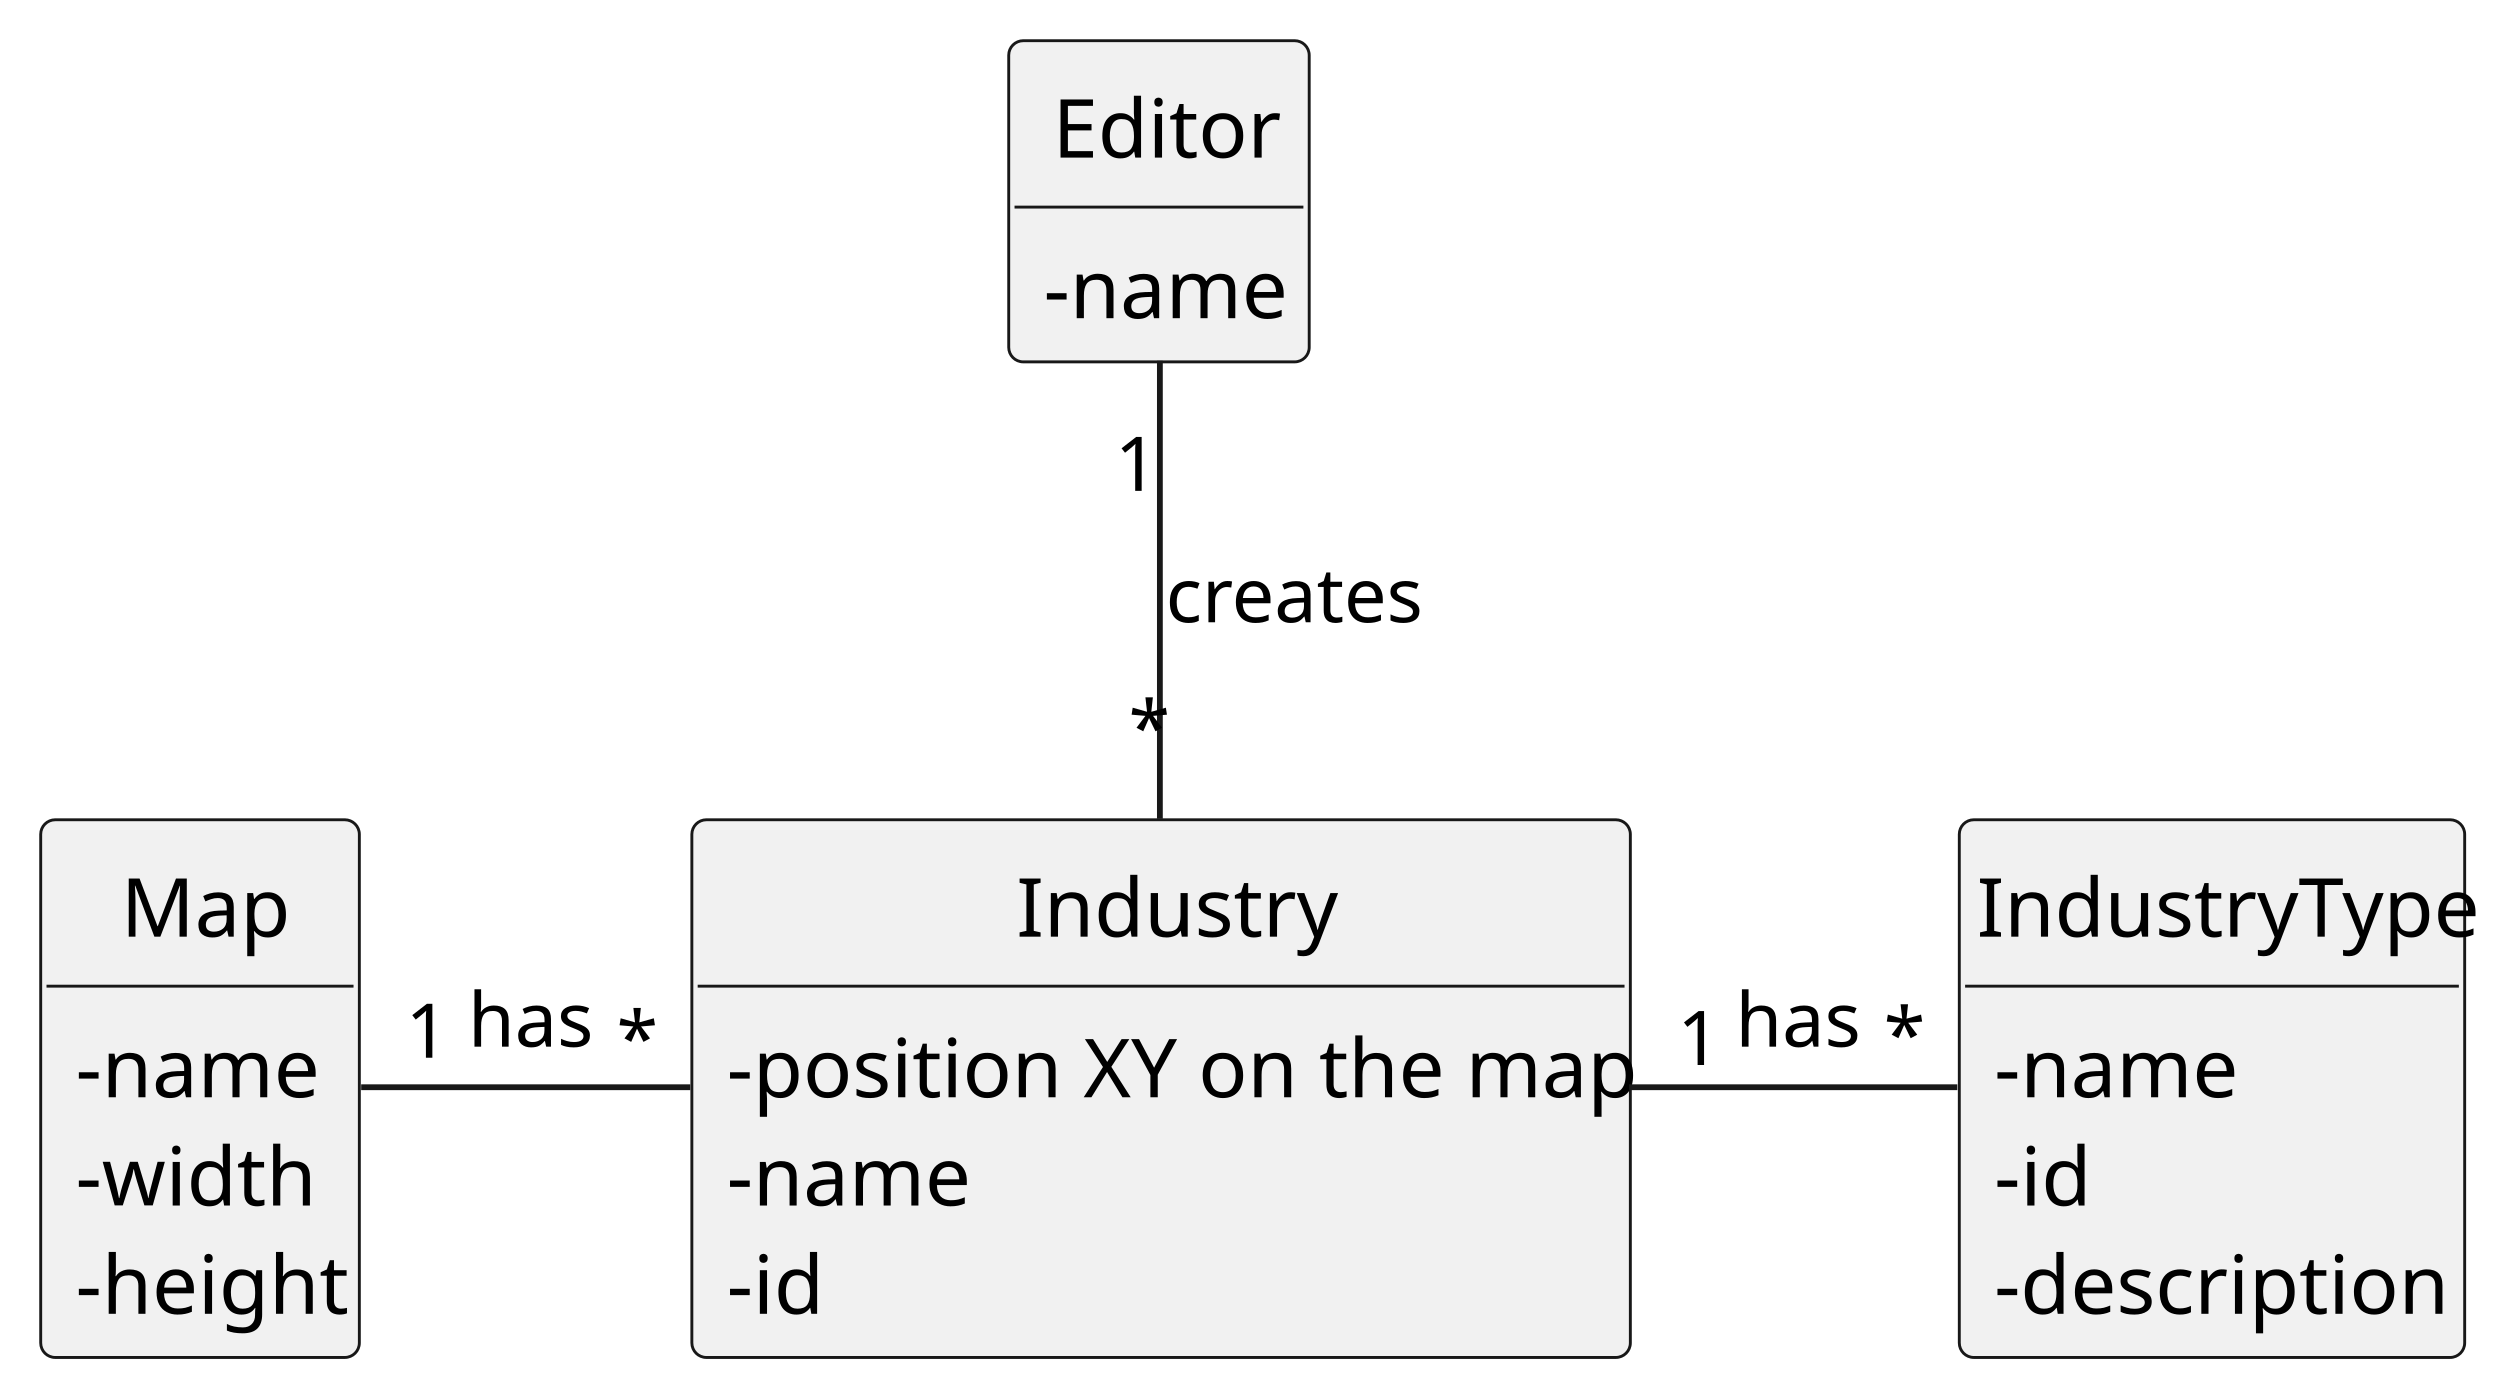
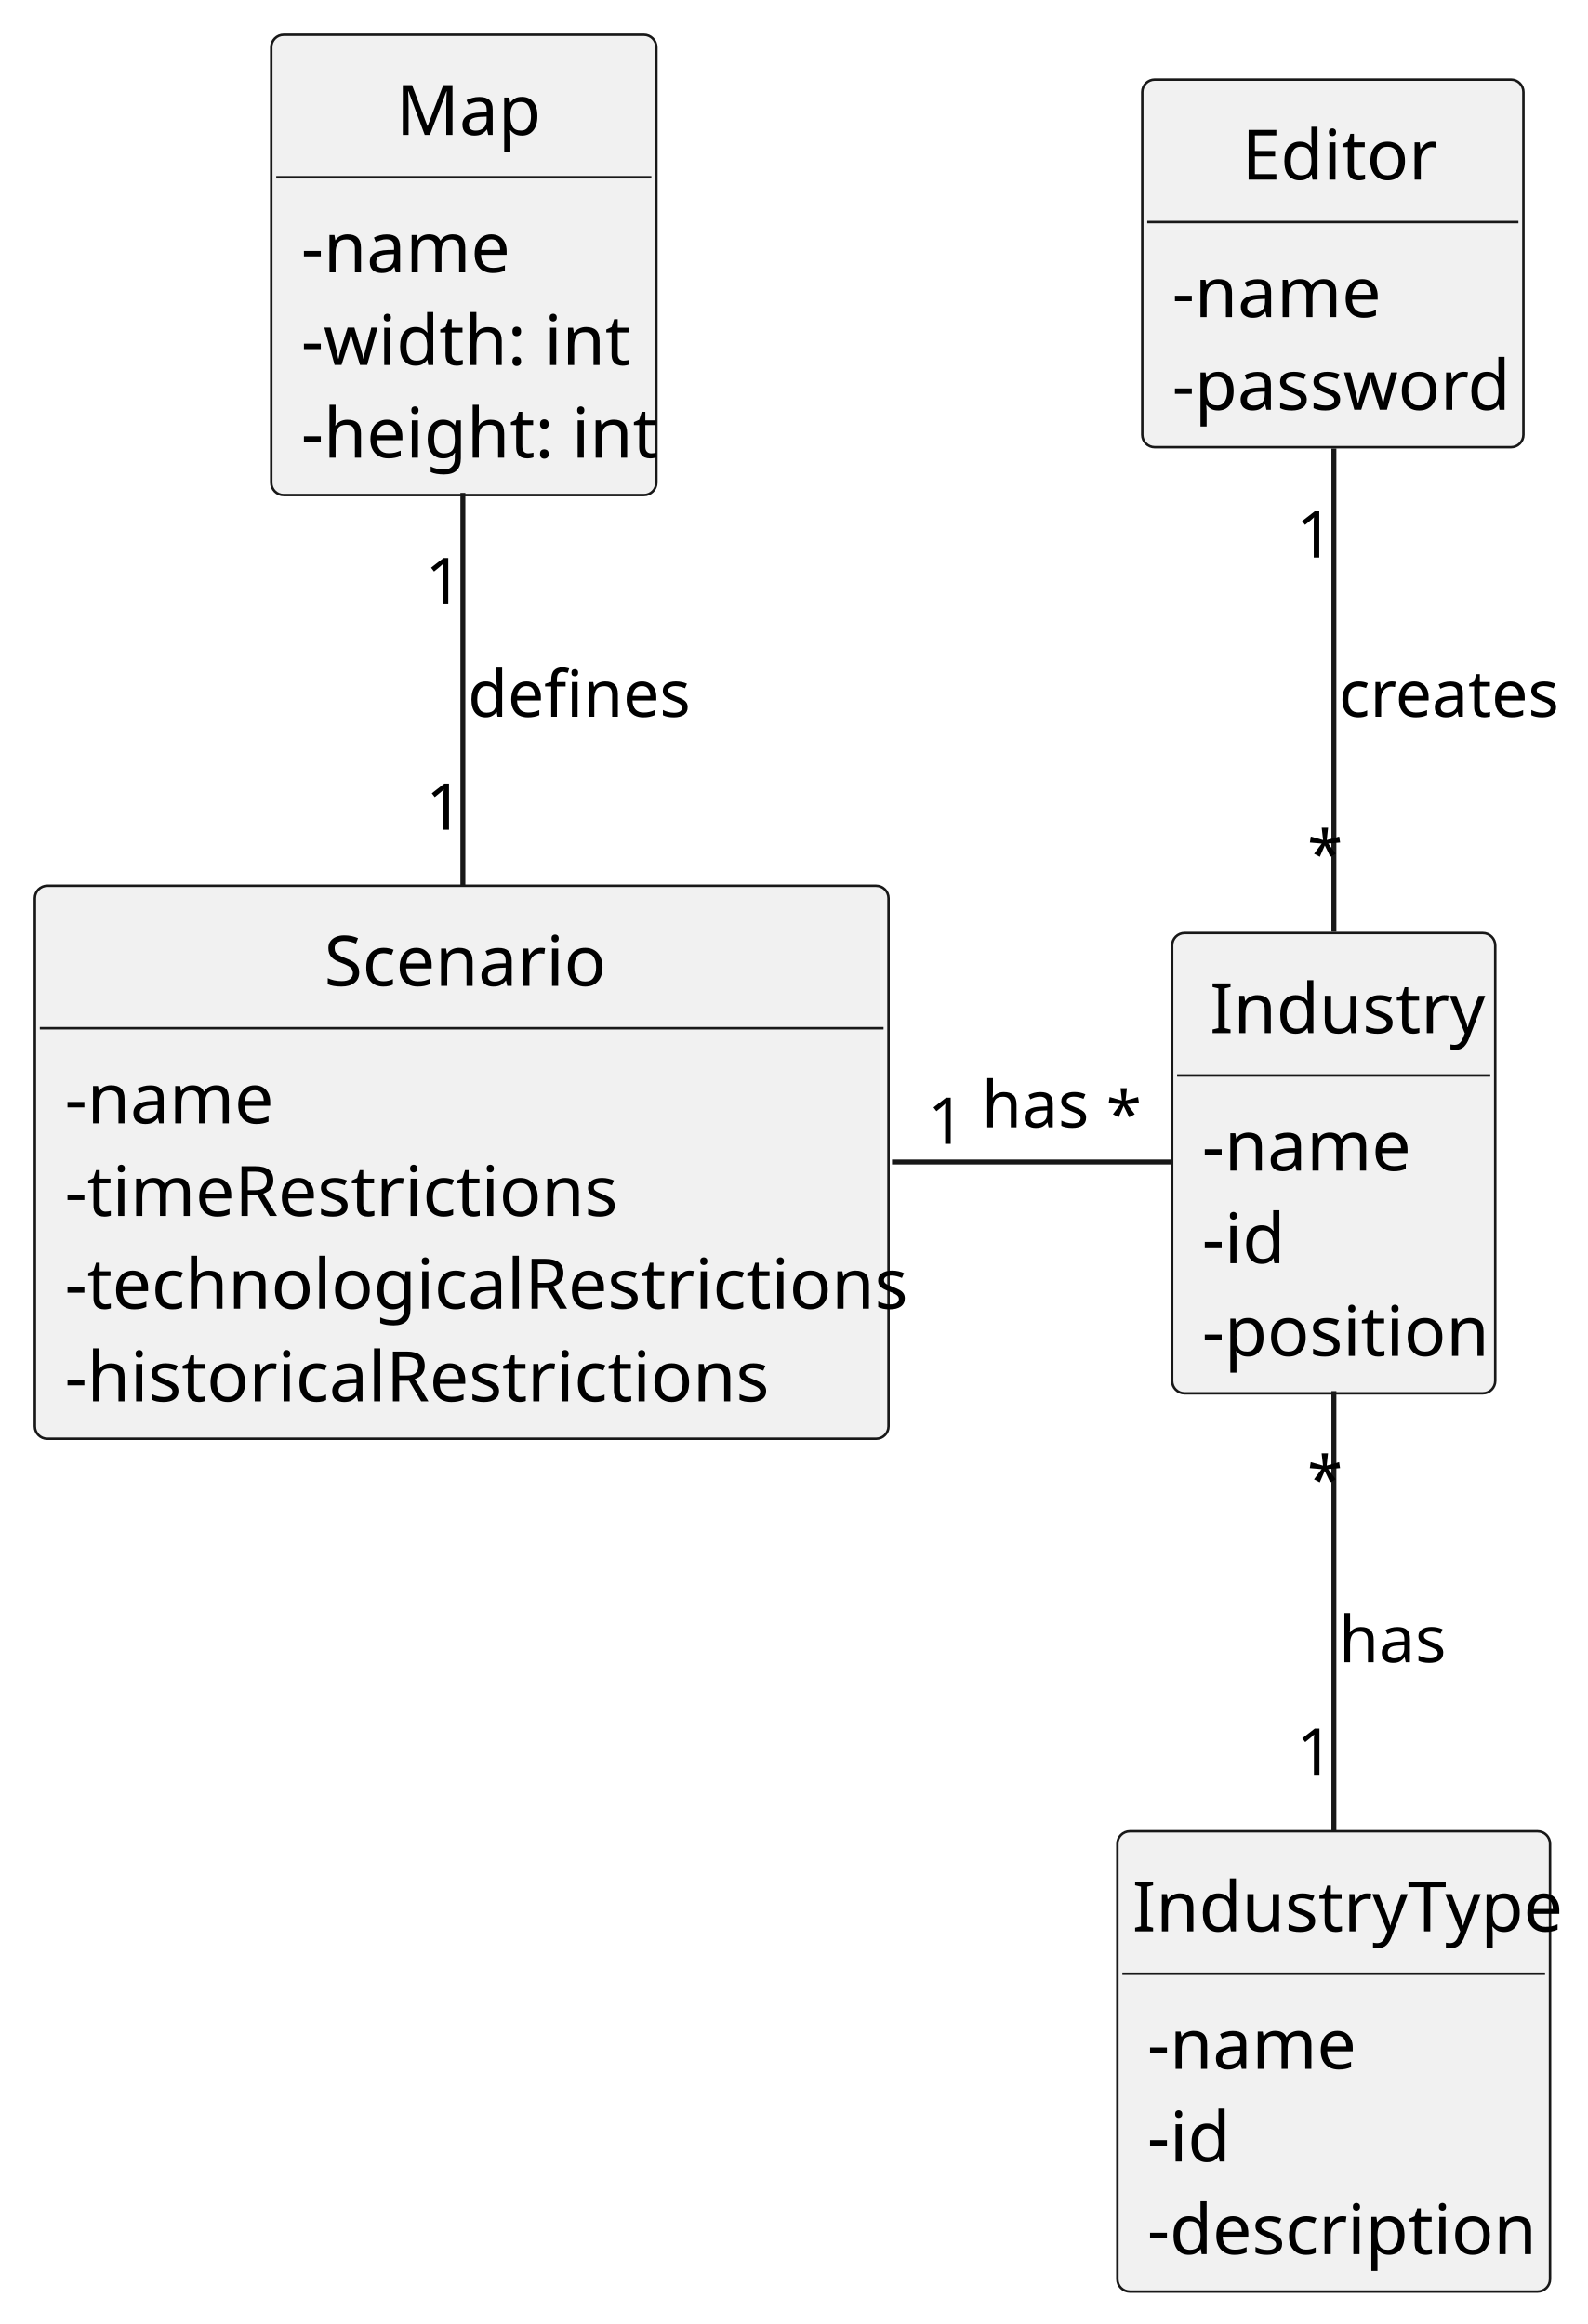
- <svg xmlns="http://www.w3.org/2000/svg" contentStyleType="text/css" height="240px" preserveAspectRatio="none" style="width:430px;height:240px;background:#FFFFFF;" version="1.1" viewBox="0 0 430 240" width="430px" zoomAndPan="magnify">
+ <svg xmlns="http://www.w3.org/2000/svg" contentStyleType="text/css" height="467px" preserveAspectRatio="none" style="width:319px;height:467px;background:#FFFFFF;" version="1.1" viewBox="0 0 319 467" width="319px" zoomAndPan="magnify">
  <defs />
  <g>
    <g id="elem_Map">
-       <rect codeLine="14" fill="#F1F1F1" height="92.484" id="Map" rx="2.5" ry="2.5" style="stroke:#181818;stroke-width:0.5;" width="54.807" x="7" y="141" />
-       <text fill="#000000" font-family="sans-serif" font-size="14" lengthAdjust="spacing" textLength="27.234" x="20.786" y="161.107">Map</text>
-       <line style="stroke:#181818;stroke-width:0.5;" x1="8" x2="60.807" y1="169.621" y2="169.621" />
-       <text fill="#000000" font-family="sans-serif" font-size="14" lengthAdjust="spacing" textLength="39.683" x="13" y="188.728">-name</text>
-       <text fill="#000000" font-family="sans-serif" font-size="14" lengthAdjust="spacing" textLength="37.345" x="13" y="207.35">-width</text>
-       <text fill="#000000" font-family="sans-serif" font-size="14" lengthAdjust="spacing" textLength="42.807" x="13" y="225.971">-height</text>
+       <rect codeLine="9" fill="#F1F1F1" height="92.484" id="Map" rx="2.5" ry="2.5" style="stroke:#181818;stroke-width:0.5;" width="77.372" x="54.5" y="7" />
+       <text fill="#000000" font-family="sans-serif" font-size="14" lengthAdjust="spacing" textLength="27.234" x="79.569" y="27.107">Map</text>
+       <line style="stroke:#181818;stroke-width:0.5;" x1="55.5" x2="130.872" y1="35.621" y2="35.621" />
+       <text fill="#000000" font-family="sans-serif" font-size="14" lengthAdjust="spacing" textLength="39.683" x="60.5" y="54.728">-name</text>
+       <text fill="#000000" font-family="sans-serif" font-size="14" lengthAdjust="spacing" textLength="59.91" x="60.5" y="73.35">-width: int</text>
+       <text fill="#000000" font-family="sans-serif" font-size="14" lengthAdjust="spacing" textLength="65.372" x="60.5" y="91.971">-height: int</text>
+     </g>
+     <g id="elem_Scenario">
+       <rect codeLine="15" fill="#F1F1F1" height="111.106" id="Scenario" rx="2.5" ry="2.5" style="stroke:#181818;stroke-width:0.5;" width="171.517" x="7" y="178" />
+       <text fill="#000000" font-family="sans-serif" font-size="14" lengthAdjust="spacing" textLength="55.255" x="65.131" y="198.107">Scenario</text>
+       <line style="stroke:#181818;stroke-width:0.5;" x1="8" x2="177.517" y1="206.621" y2="206.621" />
+       <text fill="#000000" font-family="sans-serif" font-size="14" lengthAdjust="spacing" textLength="39.683" x="13" y="225.728">-name</text>
+       <text fill="#000000" font-family="sans-serif" font-size="14" lengthAdjust="spacing" textLength="104.241" x="13" y="244.35">-timeRestrictions</text>
+       <text fill="#000000" font-family="sans-serif" font-size="14" lengthAdjust="spacing" textLength="159.517" x="13" y="262.971">-technologicalRestrictions</text>
+       <text fill="#000000" font-family="sans-serif" font-size="14" lengthAdjust="spacing" textLength="133.034" x="13" y="281.592">-historicalRestrictions</text>
+     </g>
+     <g id="elem_Editor">
+       <rect codeLine="22" fill="#F1F1F1" height="73.863" id="Editor" rx="2.5" ry="2.5" style="stroke:#181818;stroke-width:0.5;" width="76.579" x="229.5" y="16" />
+       <text fill="#000000" font-family="sans-serif" font-size="14" lengthAdjust="spacing" textLength="36.572" x="249.503" y="36.107">Editor</text>
+       <line style="stroke:#181818;stroke-width:0.5;" x1="230.5" x2="305.079" y1="44.621" y2="44.621" />
+       <text fill="#000000" font-family="sans-serif" font-size="14" lengthAdjust="spacing" textLength="39.683" x="235.5" y="63.728">-name</text>
+       <text fill="#000000" font-family="sans-serif" font-size="14" lengthAdjust="spacing" textLength="64.579" x="235.5" y="82.35">-password</text>
    </g>
    <g id="elem_Industry">
-       <rect codeLine="20" fill="#F1F1F1" height="92.484" id="Industry" rx="2.5" ry="2.5" style="stroke:#181818;stroke-width:0.5;" width="161.42" x="119" y="141" />
-       <text fill="#000000" font-family="sans-serif" font-size="14" lengthAdjust="spacing" textLength="49.8" x="174.81" y="161.107">Industry</text>
-       <line style="stroke:#181818;stroke-width:0.5;" x1="120" x2="279.42" y1="169.621" y2="169.621" />
-       <text fill="#000000" font-family="sans-serif" font-size="14" lengthAdjust="spacing" textLength="149.42" x="125" y="188.728">-position XY on the map</text>
-       <text fill="#000000" font-family="sans-serif" font-size="14" lengthAdjust="spacing" textLength="39.683" x="125" y="207.35">-name</text>
-       <text fill="#000000" font-family="sans-serif" font-size="14" lengthAdjust="spacing" textLength="15.559" x="125" y="225.971">-id</text>
-     </g>
-     <g id="elem_Editor">
-       <rect codeLine="26" fill="#F1F1F1" height="55.242" id="Editor" rx="2.5" ry="2.5" style="stroke:#181818;stroke-width:0.5;" width="51.683" x="173.5" y="7" />
-       <text fill="#000000" font-family="sans-serif" font-size="14" lengthAdjust="spacing" textLength="36.572" x="181.055" y="27.107">Editor</text>
-       <line style="stroke:#181818;stroke-width:0.5;" x1="174.5" x2="224.183" y1="35.621" y2="35.621" />
-       <text fill="#000000" font-family="sans-serif" font-size="14" lengthAdjust="spacing" textLength="39.683" x="179.5" y="54.728">-name</text>
+       <rect codeLine="27" fill="#F1F1F1" height="92.484" id="Industry" rx="2.5" ry="2.5" style="stroke:#181818;stroke-width:0.5;" width="64.917" x="235.5" y="187.5" />
+       <text fill="#000000" font-family="sans-serif" font-size="14" lengthAdjust="spacing" textLength="49.8" x="243.059" y="207.607">Industry</text>
+       <line style="stroke:#181818;stroke-width:0.5;" x1="236.5" x2="299.417" y1="216.121" y2="216.121" />
+       <text fill="#000000" font-family="sans-serif" font-size="14" lengthAdjust="spacing" textLength="39.683" x="241.5" y="235.228">-name</text>
+       <text fill="#000000" font-family="sans-serif" font-size="14" lengthAdjust="spacing" textLength="15.559" x="241.5" y="253.85">-id</text>
+       <text fill="#000000" font-family="sans-serif" font-size="14" lengthAdjust="spacing" textLength="52.917" x="241.5" y="272.471">-position</text>
    </g>
    <g id="elem_IndustryType">
-       <rect codeLine="30" fill="#F1F1F1" height="92.484" id="IndustryType" rx="2.5" ry="2.5" style="stroke:#181818;stroke-width:0.5;" width="86.924" x="337" y="141" />
-       <text fill="#000000" font-family="sans-serif" font-size="14" lengthAdjust="spacing" textLength="80.924" x="340" y="161.107">IndustryType</text>
-       <line style="stroke:#181818;stroke-width:0.5;" x1="338" x2="422.924" y1="169.621" y2="169.621" />
-       <text fill="#000000" font-family="sans-serif" font-size="14" lengthAdjust="spacing" textLength="39.683" x="343" y="188.728">-name</text>
-       <text fill="#000000" font-family="sans-serif" font-size="14" lengthAdjust="spacing" textLength="15.559" x="343" y="207.35">-id</text>
-       <text fill="#000000" font-family="sans-serif" font-size="14" lengthAdjust="spacing" textLength="72.365" x="343" y="225.971">-description</text>
-     </g>
-     <g id="link_Map_Industry">
-       <path codeLine="36" d="M62.12,187 C77.81,187 98.34,187 118.73,187 " fill="none" id="Map-Industry" style="stroke:#181818;stroke-width:1.0;" />
-       <text fill="#000000" font-family="sans-serif" font-size="13" lengthAdjust="spacing" textLength="20.96" x="80.5" y="180.028">has</text>
-       <text fill="#000000" font-family="sans-serif" font-size="13" lengthAdjust="spacing" textLength="7.23" x="69.757" y="181.933">1</text>
-       <text fill="#000000" font-family="sans-serif" font-size="13" lengthAdjust="spacing" textLength="5.059" x="106.037" y="183.236">*</text>
+       <rect codeLine="33" fill="#F1F1F1" height="92.484" id="IndustryType" rx="2.5" ry="2.5" style="stroke:#181818;stroke-width:0.5;" width="86.924" x="224.5" y="368" />
+       <text fill="#000000" font-family="sans-serif" font-size="14" lengthAdjust="spacing" textLength="80.924" x="227.5" y="388.107">IndustryType</text>
+       <line style="stroke:#181818;stroke-width:0.5;" x1="225.5" x2="310.424" y1="396.621" y2="396.621" />
+       <text fill="#000000" font-family="sans-serif" font-size="14" lengthAdjust="spacing" textLength="39.683" x="230.5" y="415.728">-name</text>
+       <text fill="#000000" font-family="sans-serif" font-size="14" lengthAdjust="spacing" textLength="15.559" x="230.5" y="434.35">-id</text>
+       <text fill="#000000" font-family="sans-serif" font-size="14" lengthAdjust="spacing" textLength="72.365" x="230.5" y="452.971">-description</text>
    </g>
    <g id="link_Editor_Industry">
-       <path codeLine="37" d="M199.5,62.06 C199.5,83.83 199.5,115.13 199.5,140.83 " fill="none" id="Editor-Industry" style="stroke:#181818;stroke-width:1.0;" />
-       <text fill="#000000" font-family="sans-serif" font-size="13" lengthAdjust="spacing" textLength="42.631" x="200.5" y="107.028">creates</text>
-       <text fill="#000000" font-family="sans-serif" font-size="13" lengthAdjust="spacing" textLength="7.23" x="191.754" y="84.433">1</text>
-       <text fill="#000000" font-family="sans-serif" font-size="13" lengthAdjust="spacing" textLength="5.059" x="194.106" y="129.815">*</text>
+       <path codeLine="39" d="M268,90.12 C268,118.14 268,157.13 268,187.23 " fill="none" id="Editor-Industry" style="stroke:#181818;stroke-width:1.0;" />
+       <text fill="#000000" font-family="sans-serif" font-size="13" lengthAdjust="spacing" textLength="42.631" x="269" y="144.028">creates</text>
+       <text fill="#000000" font-family="sans-serif" font-size="13" lengthAdjust="spacing" textLength="7.23" x="260.454" y="112.026">1</text>
+       <text fill="#000000" font-family="sans-serif" font-size="13" lengthAdjust="spacing" textLength="5.059" x="262.643" y="176.2">*</text>
    </g>
    <g id="link_Industry_IndustryType">
-       <path codeLine="38" d="M280.21,187 C299.63,187 319.66,187 336.66,187 " fill="none" id="Industry-IndustryType" style="stroke:#181818;stroke-width:1.0;" />
-       <text fill="#000000" font-family="sans-serif" font-size="13" lengthAdjust="spacing" textLength="20.96" x="298.5" y="180.028">has</text>
-       <text fill="#000000" font-family="sans-serif" font-size="13" lengthAdjust="spacing" textLength="7.23" x="288.49" y="183.182">1</text>
-       <text fill="#000000" font-family="sans-serif" font-size="13" lengthAdjust="spacing" textLength="5.059" x="323.996" y="182.605">*</text>
+       <path codeLine="40" d="M268,279.54 C268,306.6 268,340.91 268,367.97 " fill="none" id="Industry-IndustryType" style="stroke:#181818;stroke-width:1.0;" />
+       <text fill="#000000" font-family="sans-serif" font-size="13" lengthAdjust="spacing" textLength="20.96" x="269" y="334.028">has</text>
+       <text fill="#000000" font-family="sans-serif" font-size="13" lengthAdjust="spacing" textLength="5.059" x="262.628" y="301.905">*</text>
+       <text fill="#000000" font-family="sans-serif" font-size="13" lengthAdjust="spacing" textLength="7.23" x="260.488" y="356.634">1</text>
+     </g>
+     <g id="link_Map_Scenario">
+       <path codeLine="41" d="M93,99.04 C93,123 93,152.65 93,177.91 " fill="none" id="Map-Scenario" style="stroke:#181818;stroke-width:1.0;" />
+       <text fill="#000000" font-family="sans-serif" font-size="13" lengthAdjust="spacing" textLength="41.92" x="94" y="144.028">defines</text>
+       <text fill="#000000" font-family="sans-serif" font-size="13" lengthAdjust="spacing" textLength="7.23" x="85.453" y="121.405">1</text>
+       <text fill="#000000" font-family="sans-serif" font-size="13" lengthAdjust="spacing" textLength="7.23" x="85.597" y="166.739">1</text>
+     </g>
+     <g id="link_Scenario_Industry">
+       <path codeLine="42" d="M179.22,233.5 C199.23,233.5 219.34,233.5 235.34,233.5 " fill="none" id="Scenario-Industry" style="stroke:#181818;stroke-width:1.0;" />
+       <text fill="#000000" font-family="sans-serif" font-size="13" lengthAdjust="spacing" textLength="20.96" x="197.25" y="226.528">has</text>
+       <text fill="#000000" font-family="sans-serif" font-size="13" lengthAdjust="spacing" textLength="7.23" x="186.398" y="229.858">1</text>
+       <text fill="#000000" font-family="sans-serif" font-size="13" lengthAdjust="spacing" textLength="5.059" x="222.226" y="228.54">*</text>
    </g>
  </g>
</svg>
